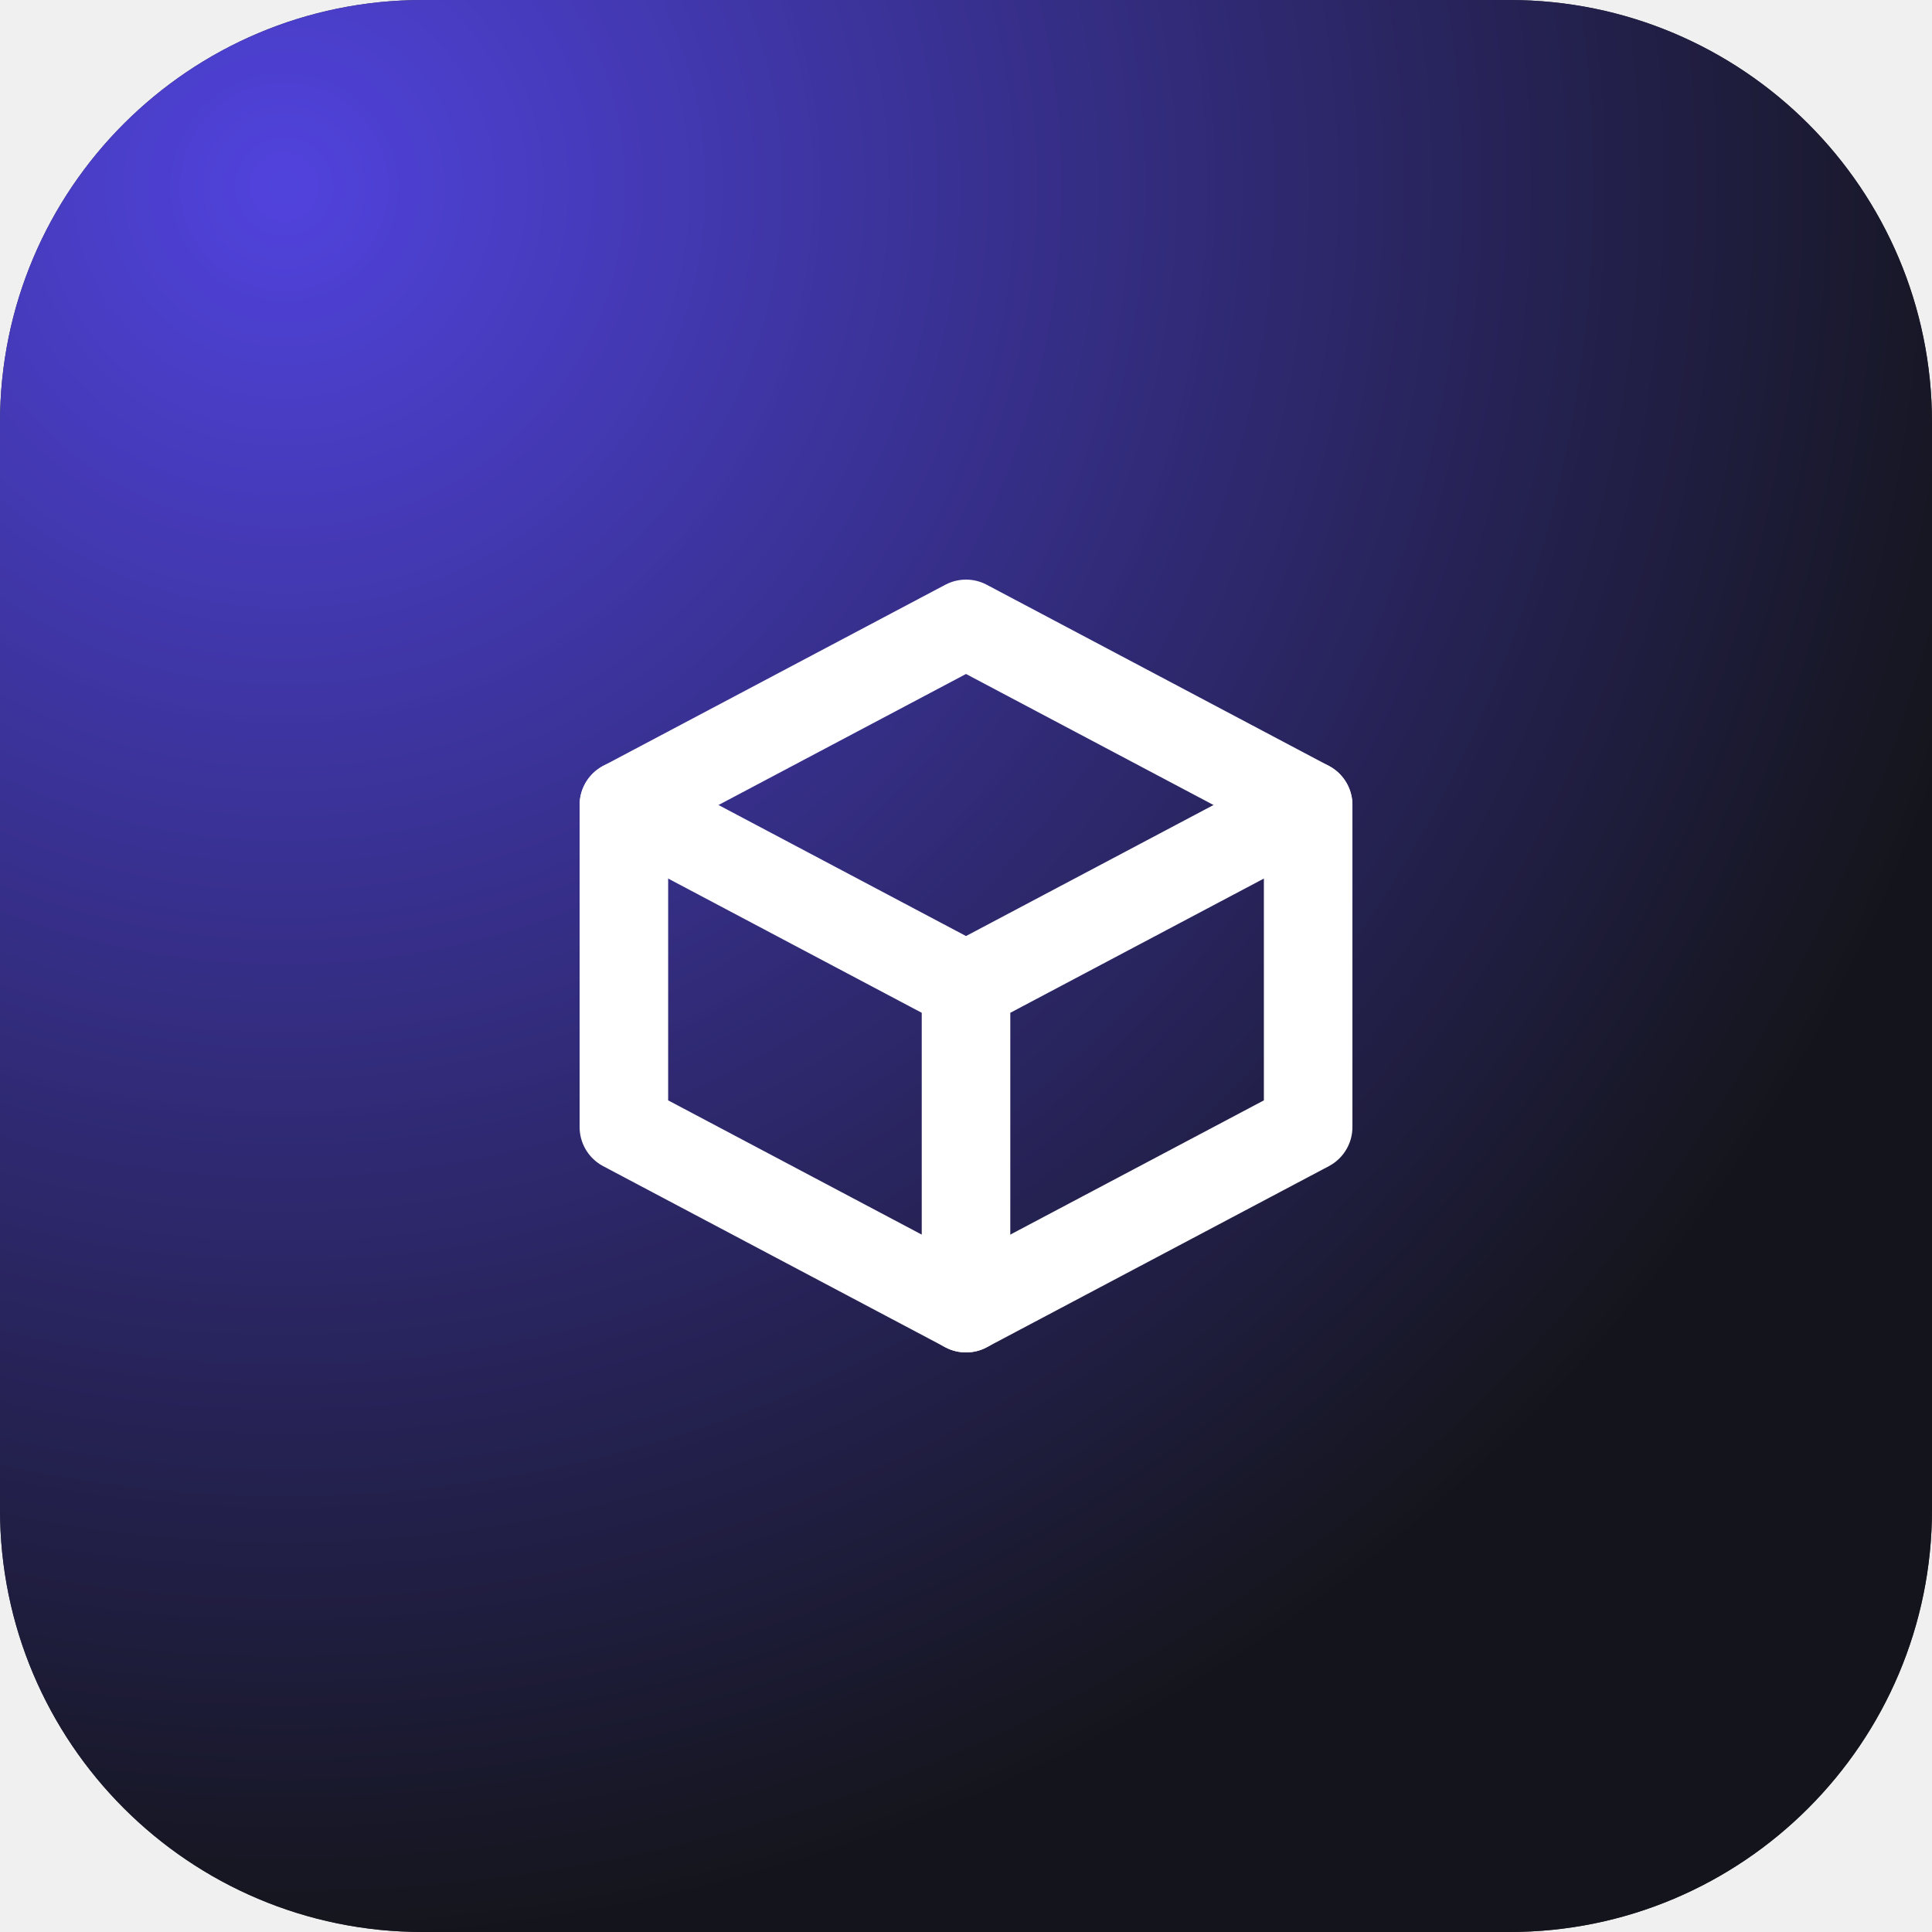
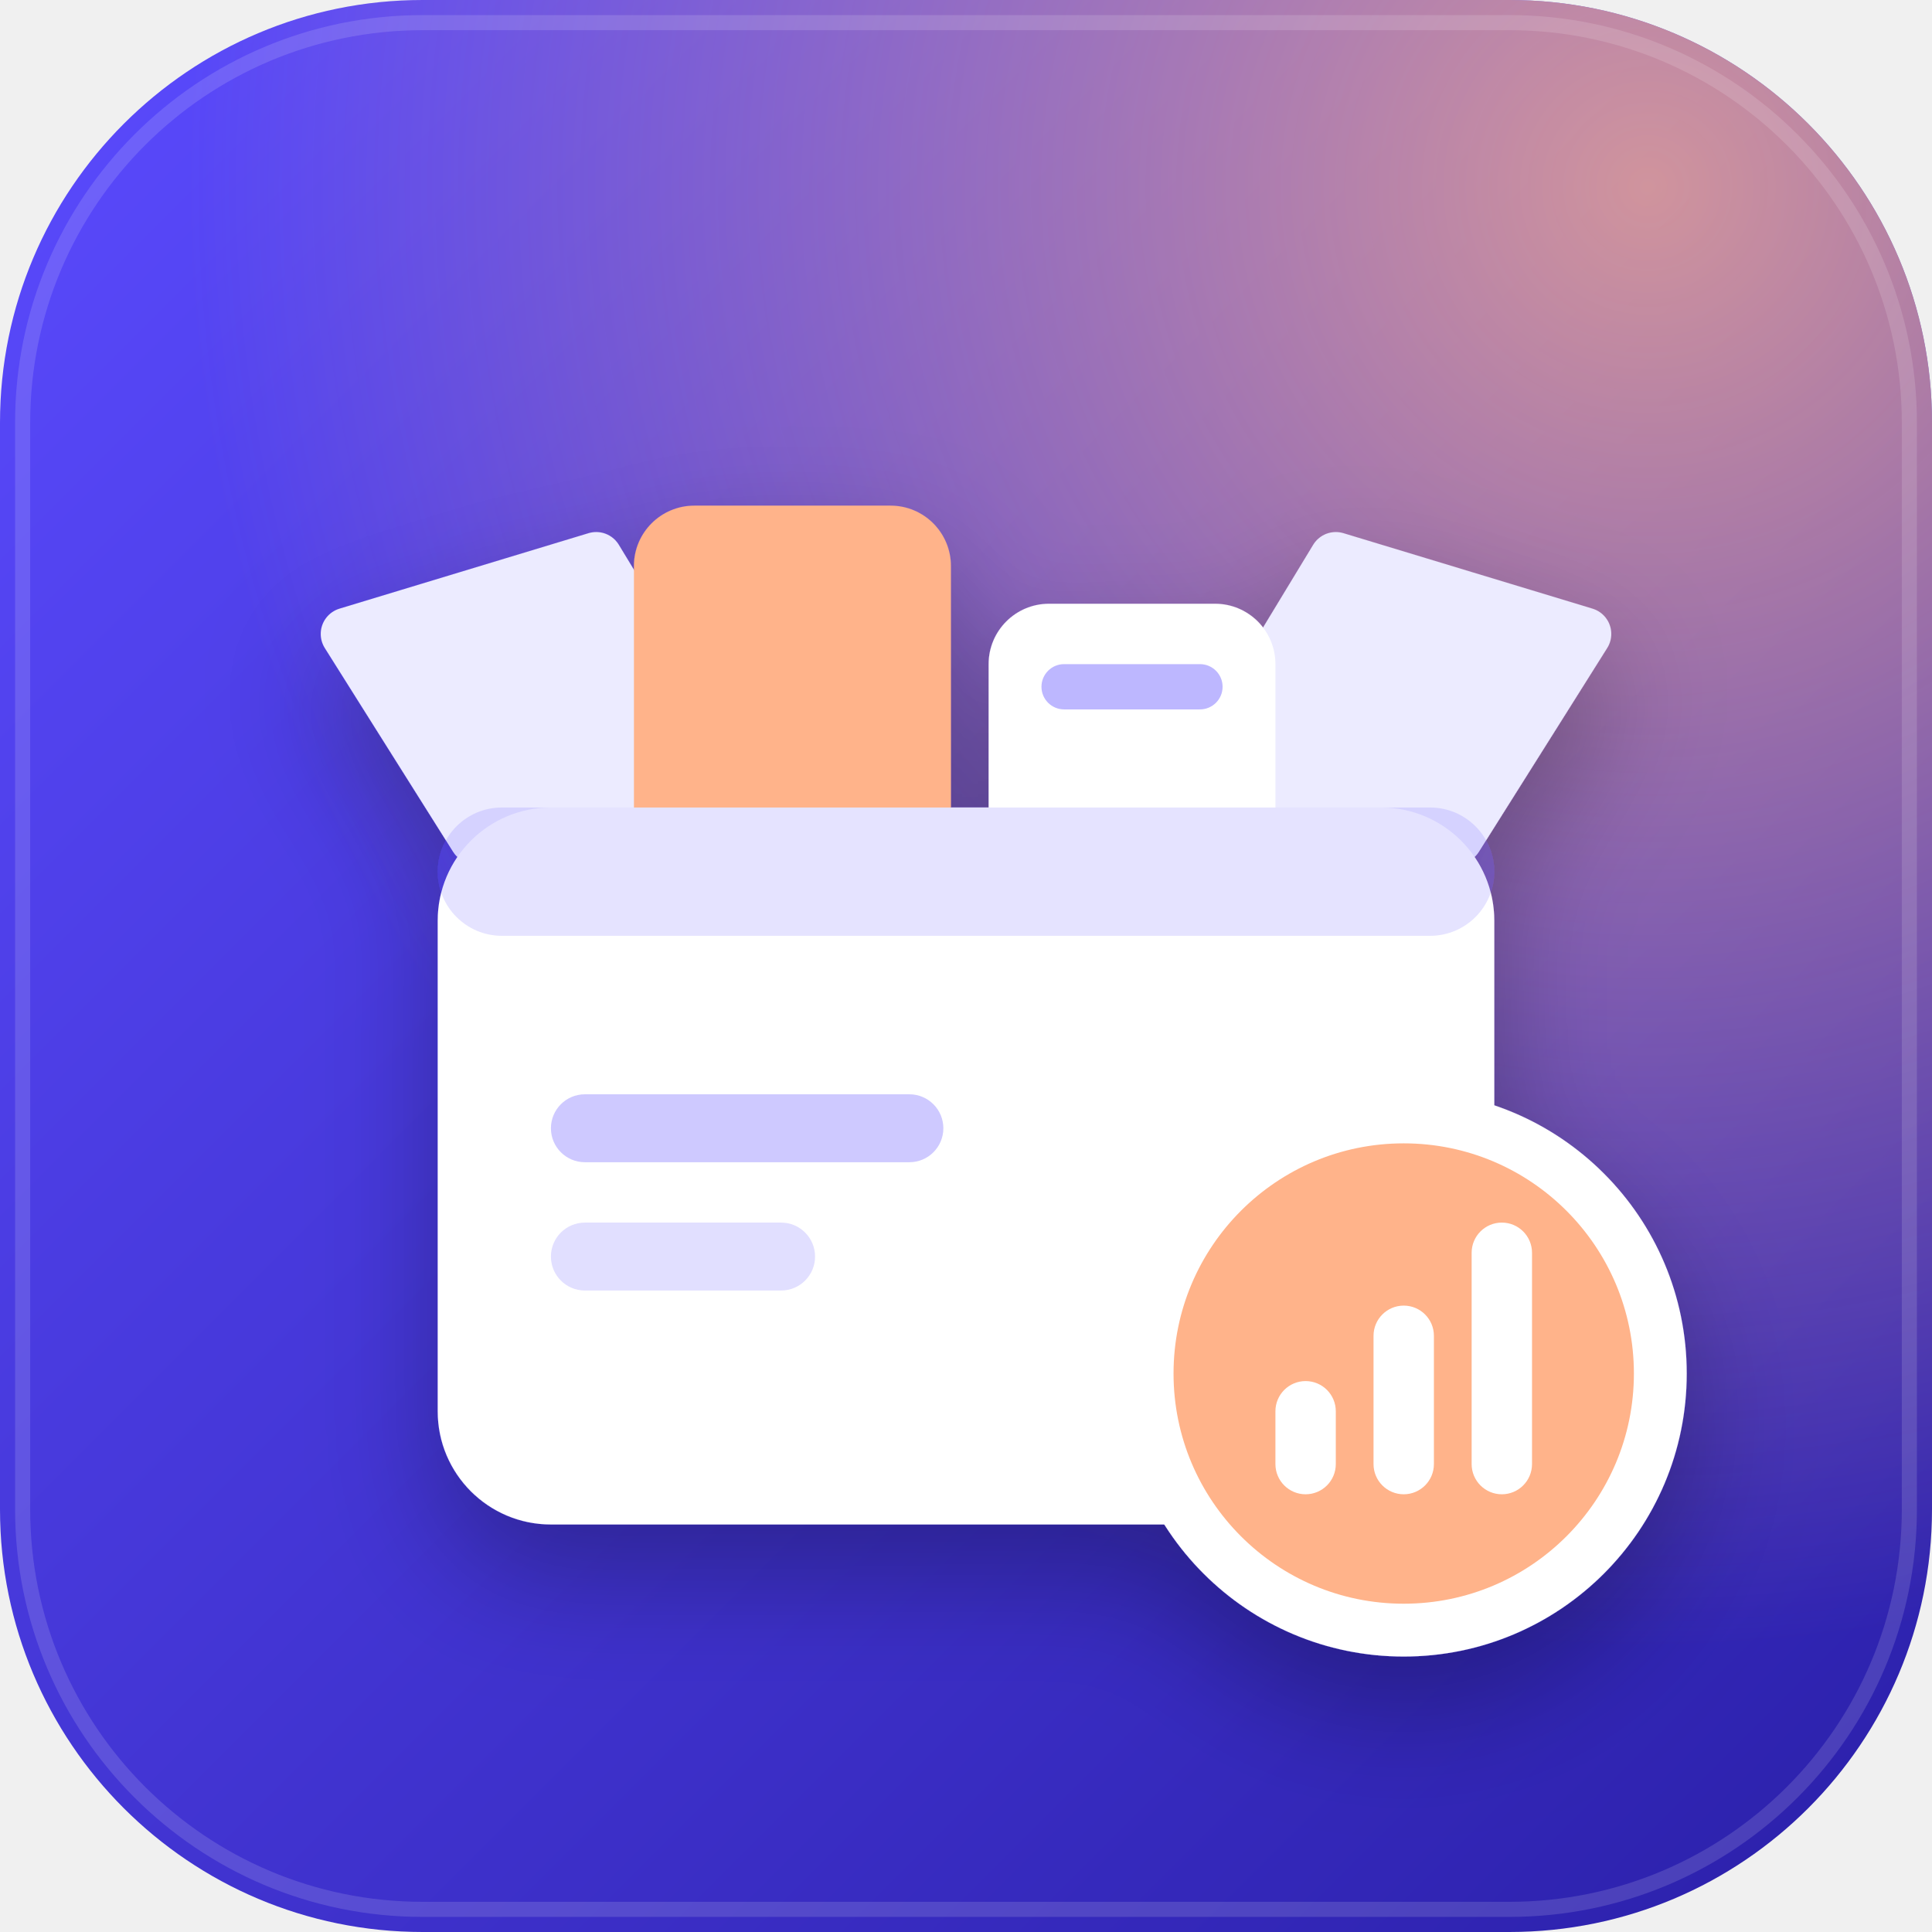
<svg xmlns="http://www.w3.org/2000/svg" viewBox="0 0 512 512">
  <defs>
-     <radialGradient id="l" cx=".15" cy=".1" r=".9">
+     <linearGradient id="f" x1="0" y1="0" x2="1" y2="1">
      <stop offset="0" stop-color="#5b4bff" />
-       <stop offset="1" stop-color="#14151c" />
+       <stop offset="1" stop-color="#2a1fa8" />
+     </linearGradient>
+     <radialGradient id="b" cx=".85" cy=".1" r=".75">
+       <stop offset="0" stop-color="#ffb38a" stop-opacity=".75" />
+       <stop offset="1" stop-color="#ffb38a" stop-opacity="0" />
    </radialGradient>
+     <filter id="s" x="-20%" y="-20%" width="140%" height="150%">
+       <feDropShadow dx="0" dy="14" stdDeviation="16" flood-color="#000" flood-opacity=".28" />
+     </filter>
  </defs>
-   <rect width="512" height="512" rx="112" fill="#14151c" />
-   <rect width="512" height="512" rx="112" fill="url(#l)" opacity=".85" />
-   <g transform="translate(128 128) scale(10.667)" fill="none" stroke="#ffffff" stroke-width="2.2" stroke-linecap="round" stroke-linejoin="round">
-     <path d="M3.5 8 12 3.5 20.5 8v8L12 20.5 3.5 16Z" />
-     <path d="M3.5 8 12 12.5 20.5 8M12 12.5v8" />
+   <rect width="512" height="512" rx="112" fill="url(#f)" />
+   <rect width="512" height="512" rx="112" fill="url(#b)" />
+   <rect x="6" y="6" width="500" height="500" rx="106" fill="none" stroke="#fff" stroke-opacity=".14" stroke-width="4" />
+   <g filter="url(#s)">
+     <path d="M126 222L92 168l66-20 40 66z" fill="#ecebff" stroke="#ecebff" stroke-width="14" stroke-linejoin="round" />
+     <path d="M386 222l34-54-66-20-40 66z" fill="#ecebff" stroke="#ecebff" stroke-width="14" stroke-linejoin="round" />
+     <rect x="168" y="134" width="84" height="104" rx="16" fill="#ffb38a" />
+     <rect x="262" y="160" width="76" height="80" rx="16" fill="#fff" />
+     <rect x="276" y="176" width="48" height="12" rx="6" fill="#5b4bff" opacity=".4" />
+     <rect x="116" y="214" width="280" height="190" rx="30" fill="#fff" />
+     <rect x="116" y="214" width="280" height="34" rx="17" fill="#5b4bff" opacity=".16" />
+     <rect x="146" y="290" width="104" height="18" rx="9" fill="#5b4bff" opacity=".3" />
+     <rect x="146" y="324" width="70" height="18" rx="9" fill="#5b4bff" opacity=".18" />
+     <circle cx="372" cy="364" r="68" fill="#ffb38a" stroke="#fff" stroke-width="14" />
+     <rect x="338" y="366" width="16" height="30" rx="8" fill="#fff" />
+     <rect x="364" y="346" width="16" height="50" rx="8" fill="#fff" />
+     <rect x="390" y="324" width="16" height="72" rx="8" fill="#fff" />
  </g>
</svg>
